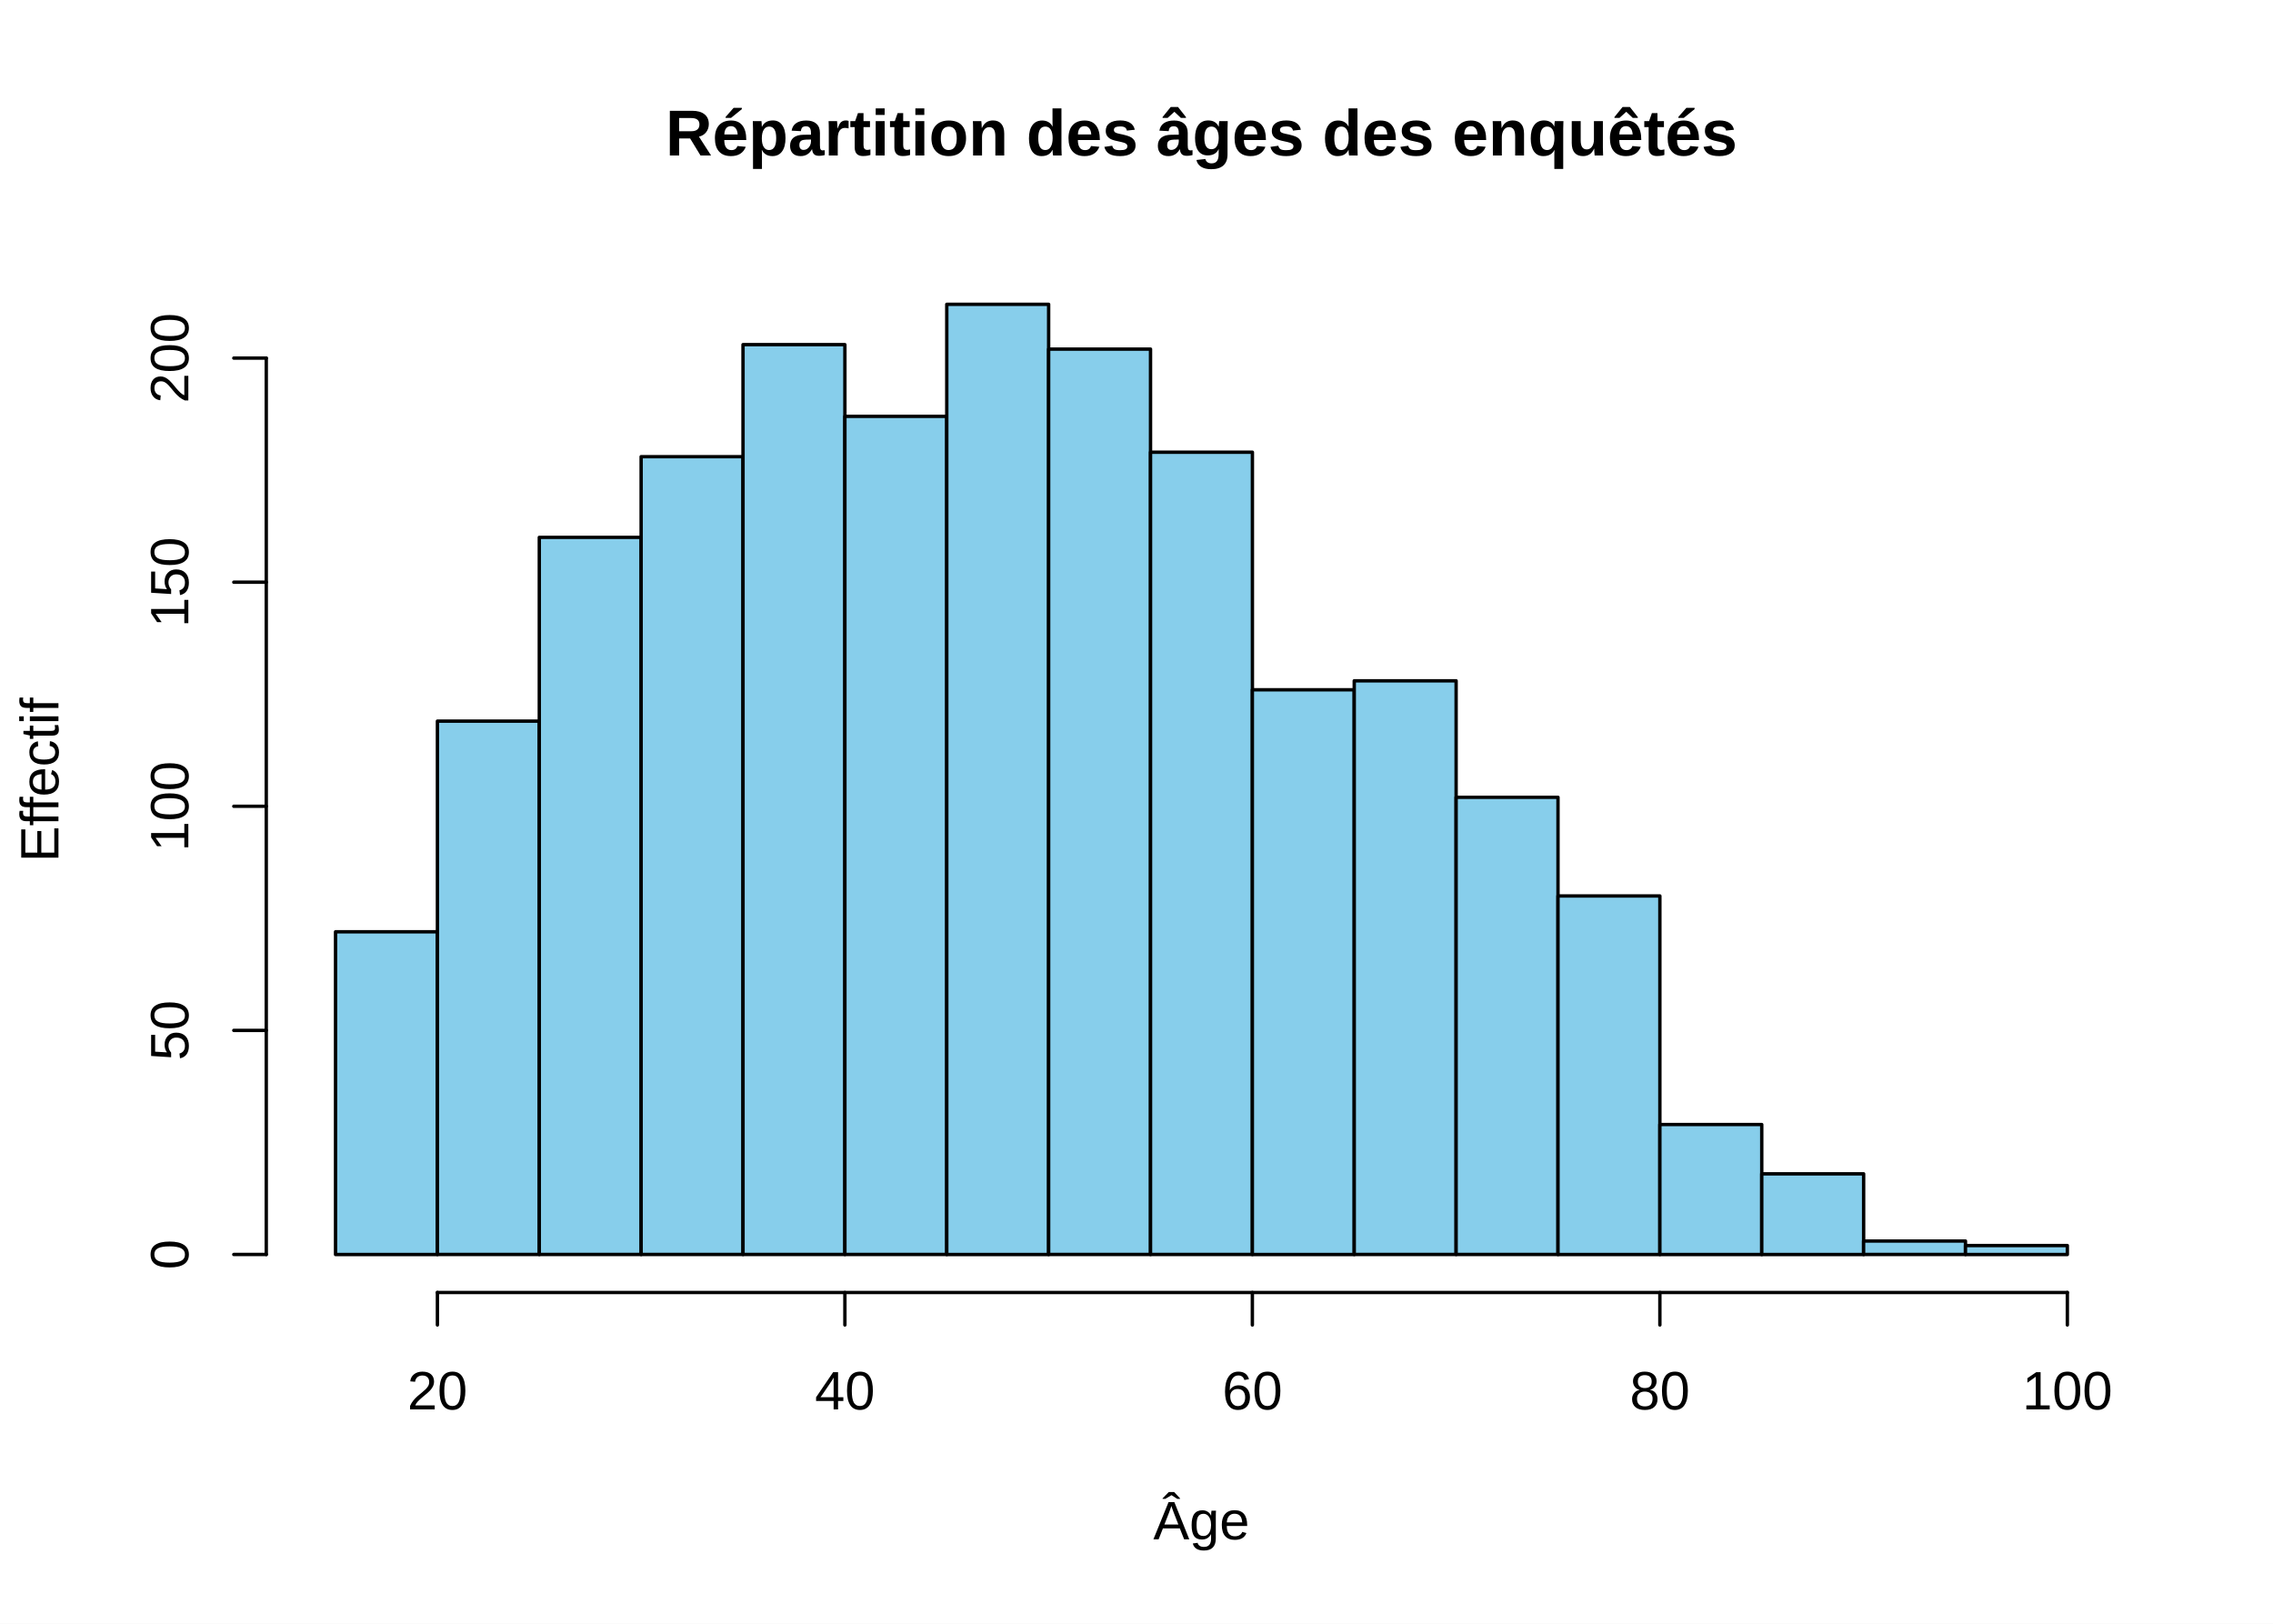
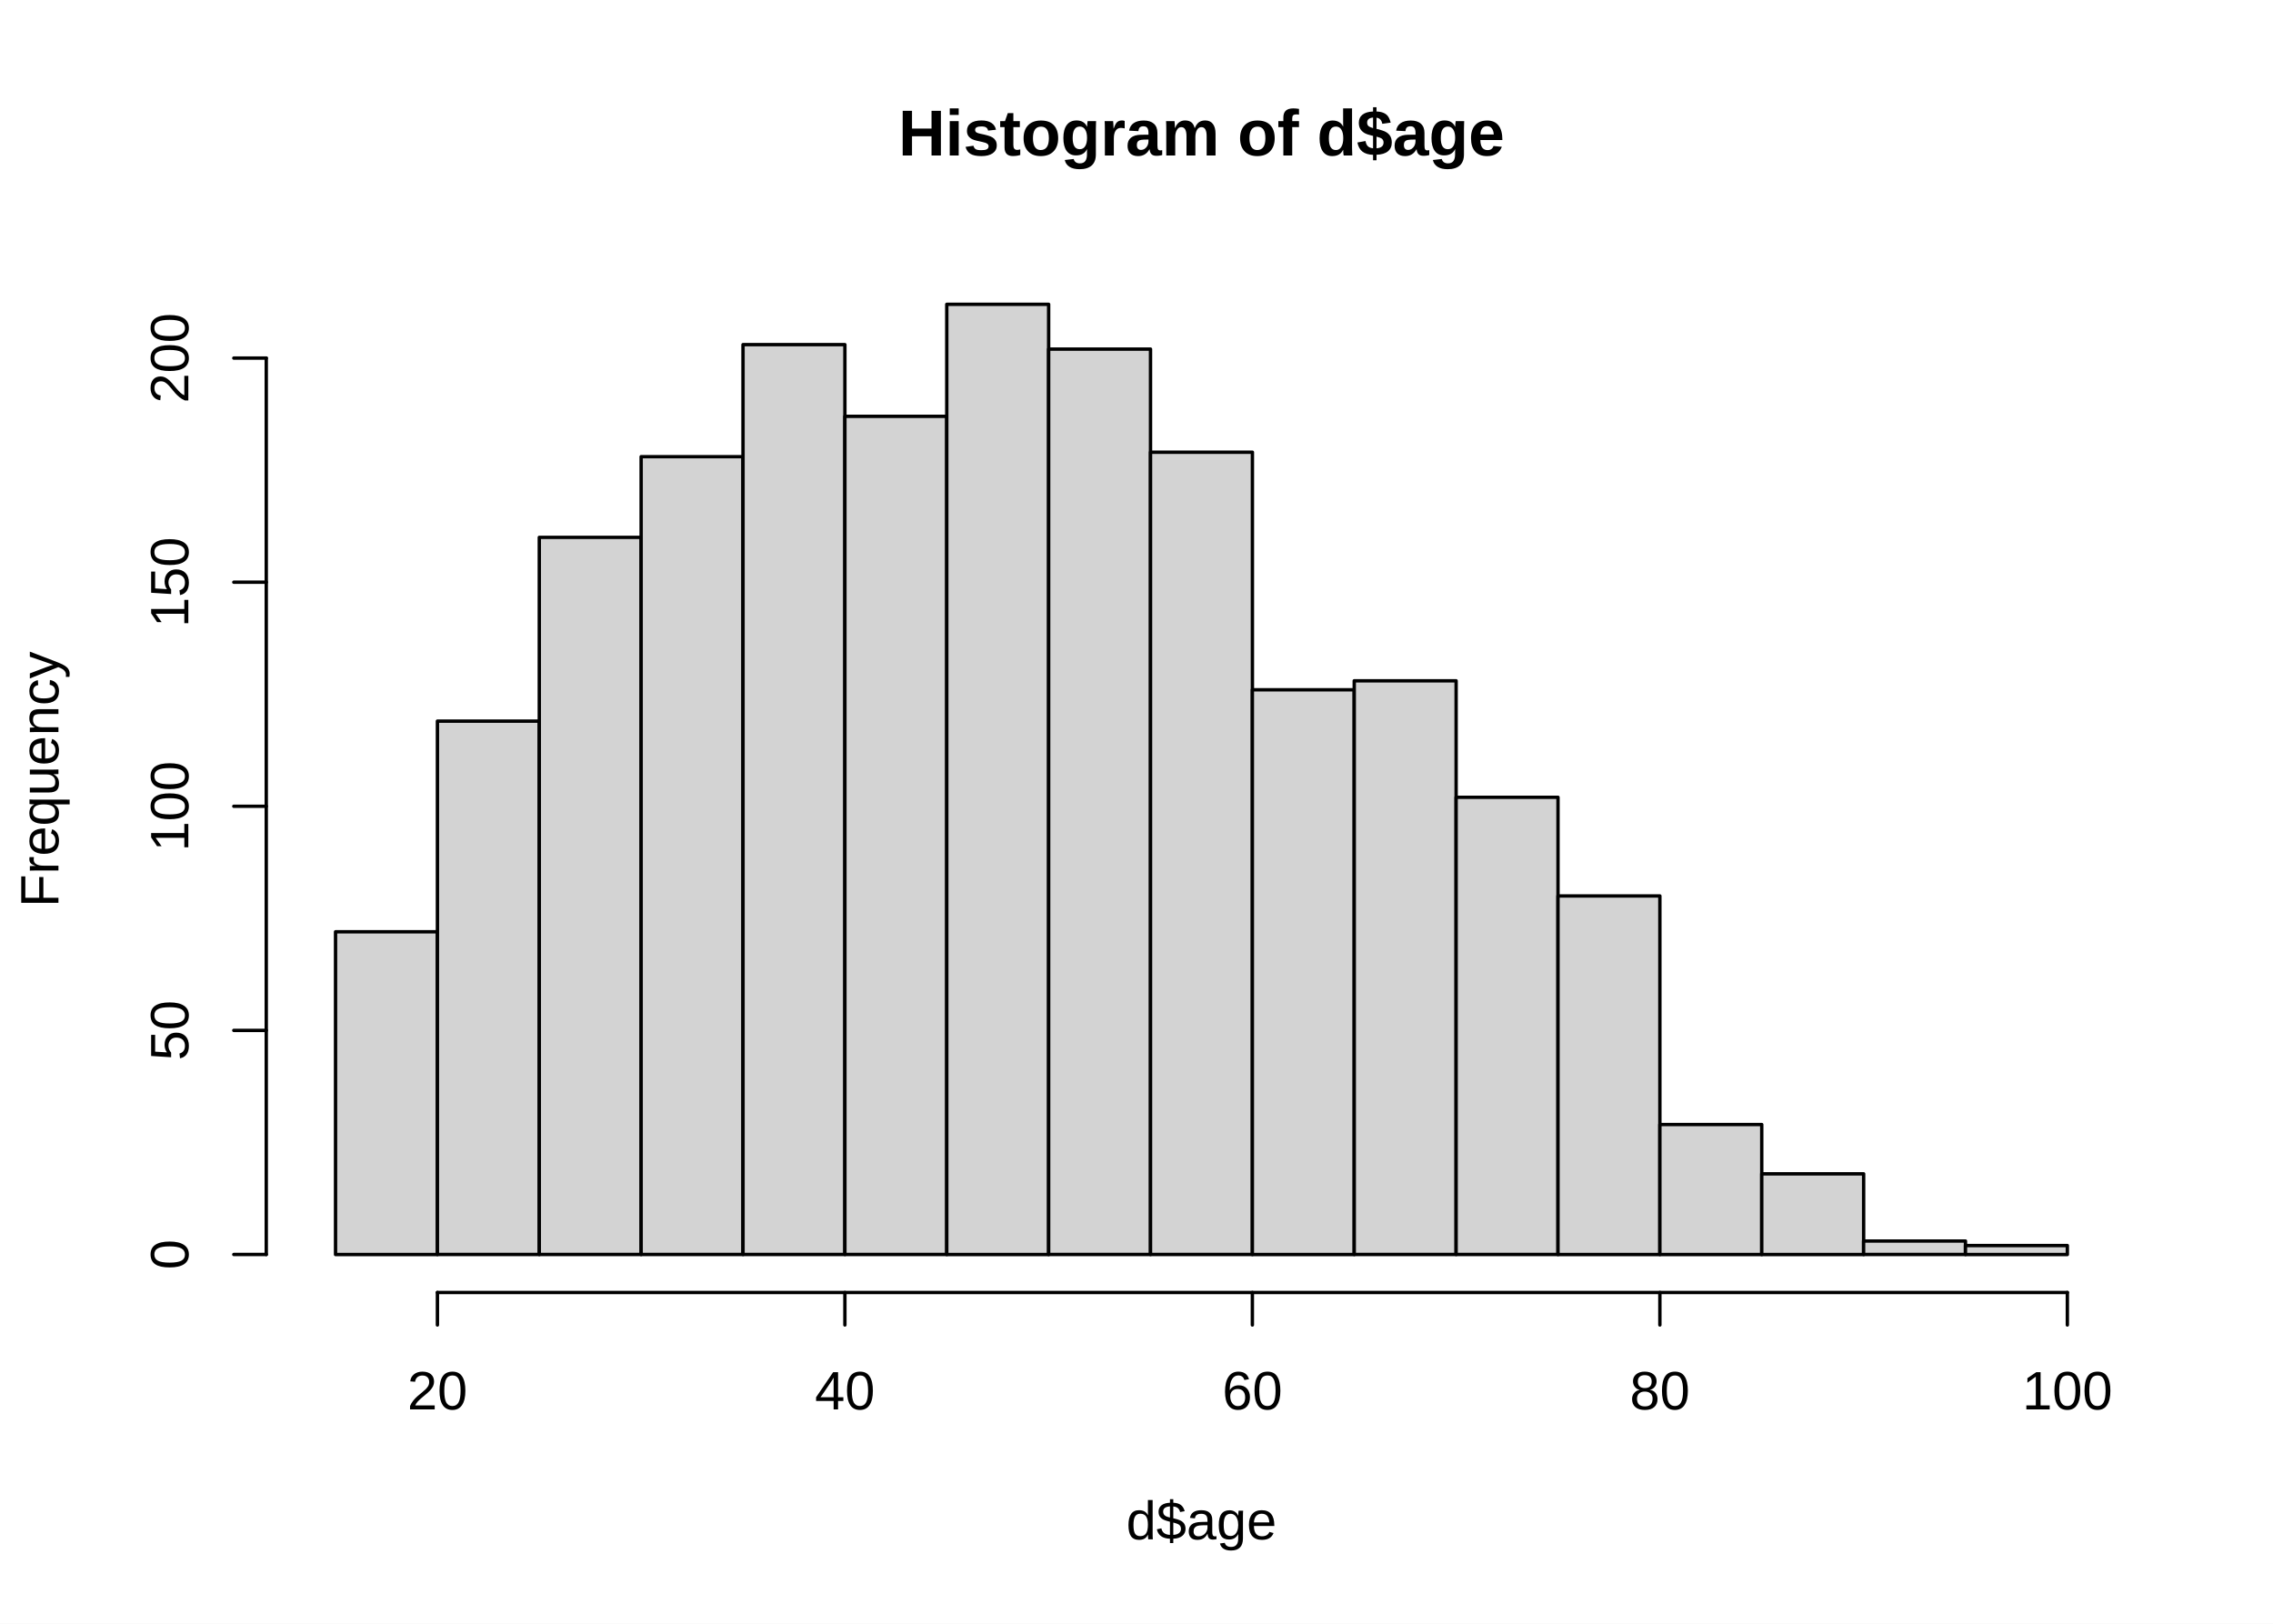
<svg xmlns="http://www.w3.org/2000/svg" viewBox="0 0 504.00 360.00">
  <defs>
    <style type="text/css">
    line, polyline, polygon, path, rect, circle {
      fill: none;
      stroke: #000000;
      stroke-linecap: round;
      stroke-linejoin: round;
      stroke-miterlimit: 10.00;
    }
  </style>
  </defs>
  <rect width="100%" height="100%" style="stroke: none; fill: #FFFFFF;" />
-   <text x="147.56" y="34.47" style="font-size: 14.40px; font-weight: bold; font-family: Arimo;" textLength="237.67px" lengthAdjust="spacingAndGlyphs">Répartition des âges des enquêtés</text>
-   <text x="255.72" y="341.28" style="font-size: 12.00px; font-family: Arimo;" textLength="21.35px" lengthAdjust="spacingAndGlyphs">Âge</text>
-   <text transform="translate(12.96,191.14) rotate(-90)" style="font-size: 12.00px; font-family: Arimo;" textLength="36.68px" lengthAdjust="spacingAndGlyphs">Effectif</text>
+   <text x="199.19" y="34.47" style="font-size: 14.40px; font-weight: bold; font-family: Arimo;" textLength="134.42px" lengthAdjust="spacingAndGlyphs">Histogram of d$age</text>
+   <text x="249.72" y="341.28" style="font-size: 12.00px; font-family: Arimo;" textLength="33.37px" lengthAdjust="spacingAndGlyphs">d$age</text>
+   <text transform="translate(12.96,201.15) rotate(-90)" style="font-size: 12.00px; font-family: Arimo;" textLength="56.70px" lengthAdjust="spacingAndGlyphs">Frequency</text>
  <line x1="96.99" y1="286.56" x2="458.40" y2="286.56" style="stroke-width: 0.75;" />
  <line x1="96.99" y1="286.56" x2="96.99" y2="293.76" style="stroke-width: 0.75;" />
  <line x1="187.34" y1="286.56" x2="187.34" y2="293.76" style="stroke-width: 0.75;" />
  <line x1="277.69" y1="286.56" x2="277.69" y2="293.76" style="stroke-width: 0.75;" />
  <line x1="368.05" y1="286.56" x2="368.05" y2="293.76" style="stroke-width: 0.75;" />
  <line x1="458.40" y1="286.56" x2="458.40" y2="293.76" style="stroke-width: 0.75;" />
  <text x="90.31" y="312.48" style="font-size: 12.00px; font-family: Arimo;" textLength="13.35px" lengthAdjust="spacingAndGlyphs">20</text>
  <text x="180.67" y="312.48" style="font-size: 12.00px; font-family: Arimo;" textLength="13.35px" lengthAdjust="spacingAndGlyphs">40</text>
  <text x="271.02" y="312.48" style="font-size: 12.00px; font-family: Arimo;" textLength="13.35px" lengthAdjust="spacingAndGlyphs">60</text>
  <text x="361.37" y="312.48" style="font-size: 12.00px; font-family: Arimo;" textLength="13.35px" lengthAdjust="spacingAndGlyphs">80</text>
  <text x="448.39" y="312.48" style="font-size: 12.00px; font-family: Arimo;" textLength="20.02px" lengthAdjust="spacingAndGlyphs">100</text>
  <line x1="59.04" y1="278.13" x2="59.04" y2="79.39" style="stroke-width: 0.75;" />
  <line x1="59.04" y1="278.13" x2="51.84" y2="278.13" style="stroke-width: 0.75;" />
  <line x1="59.04" y1="228.45" x2="51.84" y2="228.45" style="stroke-width: 0.75;" />
  <line x1="59.04" y1="178.76" x2="51.84" y2="178.76" style="stroke-width: 0.75;" />
  <line x1="59.04" y1="129.08" x2="51.84" y2="129.08" style="stroke-width: 0.75;" />
  <line x1="59.04" y1="79.39" x2="51.84" y2="79.39" style="stroke-width: 0.75;" />
  <text transform="translate(41.76,281.47) rotate(-90)" style="font-size: 12.00px; font-family: Arimo;" textLength="6.67px" lengthAdjust="spacingAndGlyphs">0</text>
  <text transform="translate(41.76,235.12) rotate(-90)" style="font-size: 12.00px; font-family: Arimo;" textLength="13.35px" lengthAdjust="spacingAndGlyphs">50</text>
  <text transform="translate(41.76,188.77) rotate(-90)" style="font-size: 12.00px; font-family: Arimo;" textLength="20.02px" lengthAdjust="spacingAndGlyphs">100</text>
  <text transform="translate(41.76,139.09) rotate(-90)" style="font-size: 12.00px; font-family: Arimo;" textLength="20.02px" lengthAdjust="spacingAndGlyphs">150</text>
  <text transform="translate(41.76,89.40) rotate(-90)" style="font-size: 12.00px; font-family: Arimo;" textLength="20.02px" lengthAdjust="spacingAndGlyphs">200</text>
  <defs>
    <clipPath id="cpNTkuMDR8NDczLjc2fDI4Ni41Nnw1OS4wNA==">
      <rect x="59.04" y="59.04" width="414.72" height="227.52" />
    </clipPath>
  </defs>
-   <rect x="74.40" y="206.59" width="22.59" height="71.55" style="stroke-width: 0.75; fill: #87CEEB;" clip-path="url(#cpNTkuMDR8NDczLjc2fDI4Ni41Nnw1OS4wNA==)" />
-   <rect x="96.99" y="159.88" width="22.59" height="118.25" style="stroke-width: 0.75; fill: #87CEEB;" clip-path="url(#cpNTkuMDR8NDczLjc2fDI4Ni41Nnw1OS4wNA==)" />
-   <rect x="119.58" y="119.14" width="22.59" height="158.99" style="stroke-width: 0.75; fill: #87CEEB;" clip-path="url(#cpNTkuMDR8NDczLjc2fDI4Ni41Nnw1OS4wNA==)" />
-   <rect x="142.16" y="101.25" width="22.59" height="176.88" style="stroke-width: 0.75; fill: #87CEEB;" clip-path="url(#cpNTkuMDR8NDczLjc2fDI4Ni41Nnw1OS4wNA==)" />
-   <rect x="164.75" y="76.41" width="22.59" height="201.72" style="stroke-width: 0.75; fill: #87CEEB;" clip-path="url(#cpNTkuMDR8NDczLjc2fDI4Ni41Nnw1OS4wNA==)" />
-   <rect x="187.34" y="92.31" width="22.59" height="185.82" style="stroke-width: 0.75; fill: #87CEEB;" clip-path="url(#cpNTkuMDR8NDczLjc2fDI4Ni41Nnw1OS4wNA==)" />
-   <rect x="209.93" y="67.47" width="22.59" height="210.67" style="stroke-width: 0.75; fill: #87CEEB;" clip-path="url(#cpNTkuMDR8NDczLjc2fDI4Ni41Nnw1OS4wNA==)" />
-   <rect x="232.52" y="77.40" width="22.59" height="200.73" style="stroke-width: 0.75; fill: #87CEEB;" clip-path="url(#cpNTkuMDR8NDczLjc2fDI4Ni41Nnw1OS4wNA==)" />
-   <rect x="255.11" y="100.26" width="22.59" height="177.87" style="stroke-width: 0.75; fill: #87CEEB;" clip-path="url(#cpNTkuMDR8NDczLjc2fDI4Ni41Nnw1OS4wNA==)" />
-   <rect x="277.69" y="152.93" width="22.59" height="125.21" style="stroke-width: 0.75; fill: #87CEEB;" clip-path="url(#cpNTkuMDR8NDczLjc2fDI4Ni41Nnw1OS4wNA==)" />
-   <rect x="300.28" y="150.94" width="22.59" height="127.19" style="stroke-width: 0.75; fill: #87CEEB;" clip-path="url(#cpNTkuMDR8NDczLjc2fDI4Ni41Nnw1OS4wNA==)" />
-   <rect x="322.87" y="176.77" width="22.59" height="101.36" style="stroke-width: 0.75; fill: #87CEEB;" clip-path="url(#cpNTkuMDR8NDczLjc2fDI4Ni41Nnw1OS4wNA==)" />
-   <rect x="345.46" y="198.64" width="22.59" height="79.50" style="stroke-width: 0.75; fill: #87CEEB;" clip-path="url(#cpNTkuMDR8NDczLjc2fDI4Ni41Nnw1OS4wNA==)" />
-   <rect x="368.05" y="249.32" width="22.59" height="28.82" style="stroke-width: 0.75; fill: #87CEEB;" clip-path="url(#cpNTkuMDR8NDczLjc2fDI4Ni41Nnw1OS4wNA==)" />
-   <rect x="390.64" y="260.25" width="22.59" height="17.89" style="stroke-width: 0.75; fill: #87CEEB;" clip-path="url(#cpNTkuMDR8NDczLjc2fDI4Ni41Nnw1OS4wNA==)" />
-   <rect x="413.22" y="275.15" width="22.59" height="2.98" style="stroke-width: 0.75; fill: #87CEEB;" clip-path="url(#cpNTkuMDR8NDczLjc2fDI4Ni41Nnw1OS4wNA==)" />
-   <rect x="435.81" y="276.15" width="22.59" height="1.99" style="stroke-width: 0.75; fill: #87CEEB;" clip-path="url(#cpNTkuMDR8NDczLjc2fDI4Ni41Nnw1OS4wNA==)" />
+   <rect x="74.40" y="206.59" width="22.59" height="71.55" style="stroke-width: 0.75; fill: #D3D3D3;" clip-path="url(#cpNTkuMDR8NDczLjc2fDI4Ni41Nnw1OS4wNA==)" />
+   <rect x="96.99" y="159.88" width="22.59" height="118.25" style="stroke-width: 0.75; fill: #D3D3D3;" clip-path="url(#cpNTkuMDR8NDczLjc2fDI4Ni41Nnw1OS4wNA==)" />
+   <rect x="119.58" y="119.14" width="22.59" height="158.99" style="stroke-width: 0.75; fill: #D3D3D3;" clip-path="url(#cpNTkuMDR8NDczLjc2fDI4Ni41Nnw1OS4wNA==)" />
+   <rect x="142.16" y="101.25" width="22.59" height="176.88" style="stroke-width: 0.75; fill: #D3D3D3;" clip-path="url(#cpNTkuMDR8NDczLjc2fDI4Ni41Nnw1OS4wNA==)" />
+   <rect x="164.75" y="76.41" width="22.59" height="201.72" style="stroke-width: 0.75; fill: #D3D3D3;" clip-path="url(#cpNTkuMDR8NDczLjc2fDI4Ni41Nnw1OS4wNA==)" />
+   <rect x="187.34" y="92.31" width="22.59" height="185.82" style="stroke-width: 0.75; fill: #D3D3D3;" clip-path="url(#cpNTkuMDR8NDczLjc2fDI4Ni41Nnw1OS4wNA==)" />
+   <rect x="209.93" y="67.47" width="22.59" height="210.67" style="stroke-width: 0.75; fill: #D3D3D3;" clip-path="url(#cpNTkuMDR8NDczLjc2fDI4Ni41Nnw1OS4wNA==)" />
+   <rect x="232.52" y="77.40" width="22.59" height="200.73" style="stroke-width: 0.75; fill: #D3D3D3;" clip-path="url(#cpNTkuMDR8NDczLjc2fDI4Ni41Nnw1OS4wNA==)" />
+   <rect x="255.11" y="100.26" width="22.59" height="177.87" style="stroke-width: 0.75; fill: #D3D3D3;" clip-path="url(#cpNTkuMDR8NDczLjc2fDI4Ni41Nnw1OS4wNA==)" />
+   <rect x="277.69" y="152.93" width="22.59" height="125.21" style="stroke-width: 0.75; fill: #D3D3D3;" clip-path="url(#cpNTkuMDR8NDczLjc2fDI4Ni41Nnw1OS4wNA==)" />
+   <rect x="300.28" y="150.94" width="22.59" height="127.19" style="stroke-width: 0.75; fill: #D3D3D3;" clip-path="url(#cpNTkuMDR8NDczLjc2fDI4Ni41Nnw1OS4wNA==)" />
+   <rect x="322.87" y="176.77" width="22.59" height="101.36" style="stroke-width: 0.75; fill: #D3D3D3;" clip-path="url(#cpNTkuMDR8NDczLjc2fDI4Ni41Nnw1OS4wNA==)" />
+   <rect x="345.46" y="198.64" width="22.59" height="79.50" style="stroke-width: 0.75; fill: #D3D3D3;" clip-path="url(#cpNTkuMDR8NDczLjc2fDI4Ni41Nnw1OS4wNA==)" />
+   <rect x="368.05" y="249.32" width="22.59" height="28.82" style="stroke-width: 0.75; fill: #D3D3D3;" clip-path="url(#cpNTkuMDR8NDczLjc2fDI4Ni41Nnw1OS4wNA==)" />
+   <rect x="390.64" y="260.25" width="22.59" height="17.89" style="stroke-width: 0.75; fill: #D3D3D3;" clip-path="url(#cpNTkuMDR8NDczLjc2fDI4Ni41Nnw1OS4wNA==)" />
+   <rect x="413.22" y="275.15" width="22.59" height="2.98" style="stroke-width: 0.75; fill: #D3D3D3;" clip-path="url(#cpNTkuMDR8NDczLjc2fDI4Ni41Nnw1OS4wNA==)" />
+   <rect x="435.81" y="276.15" width="22.59" height="1.99" style="stroke-width: 0.75; fill: #D3D3D3;" clip-path="url(#cpNTkuMDR8NDczLjc2fDI4Ni41Nnw1OS4wNA==)" />
</svg>
